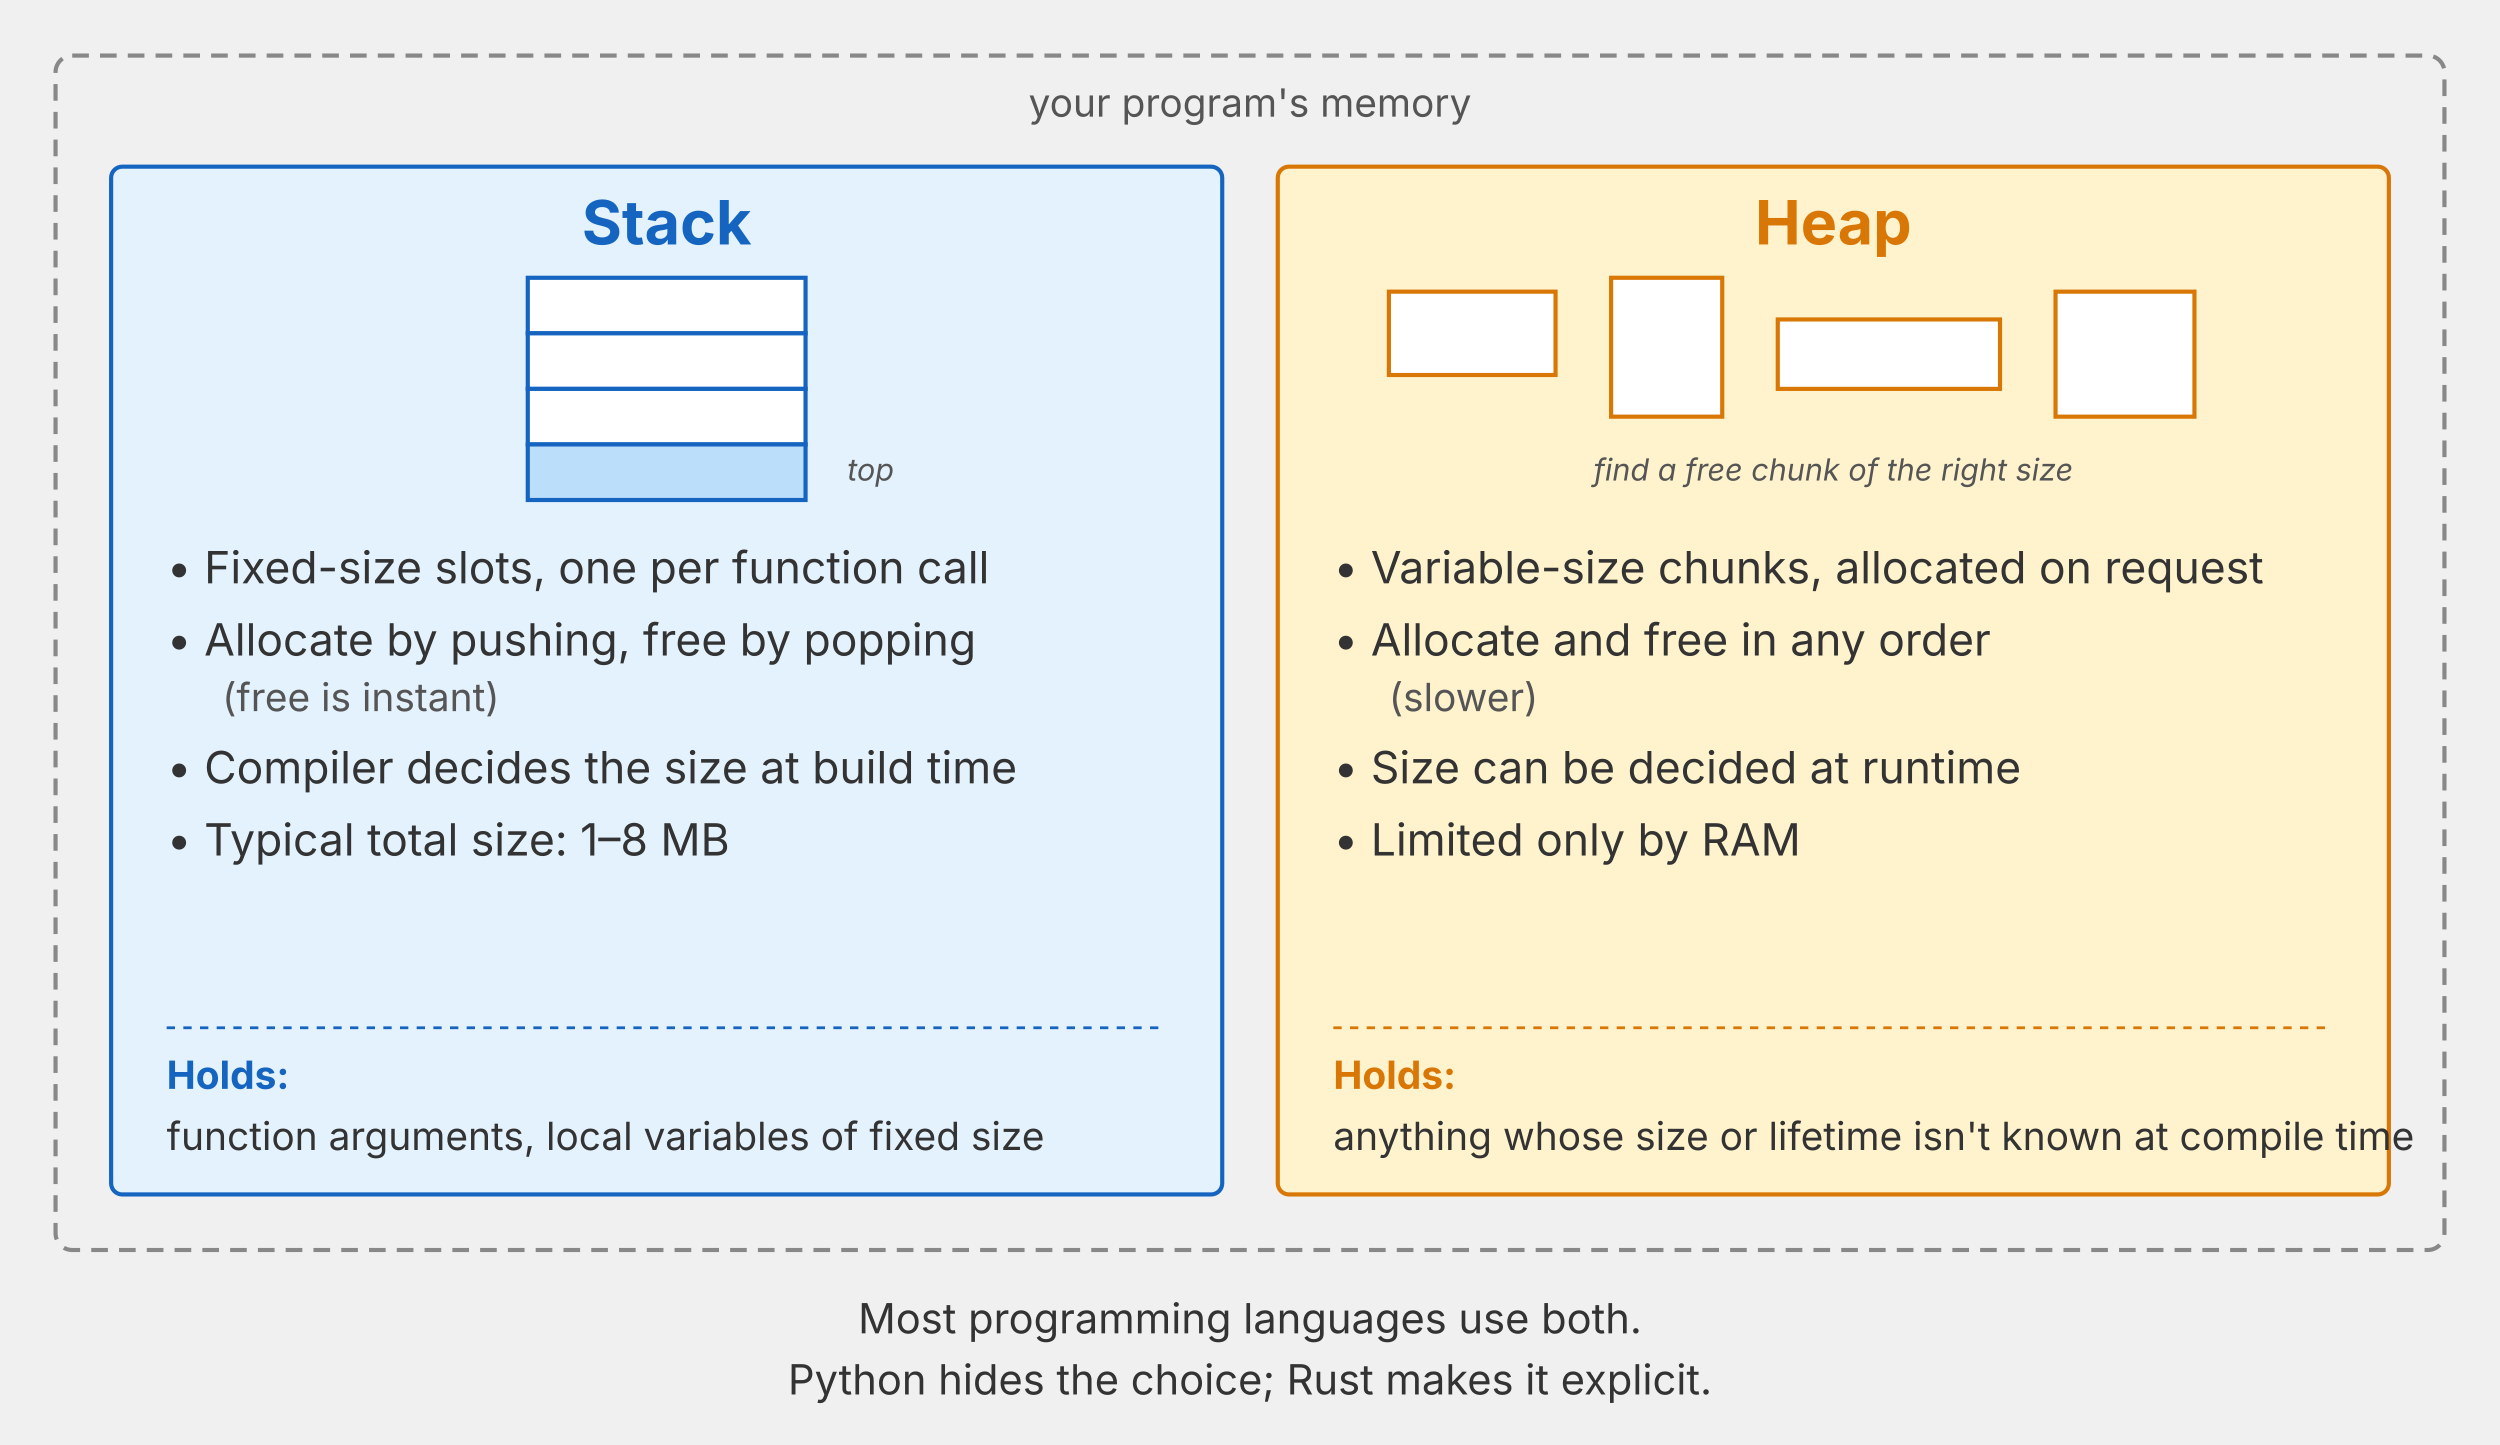
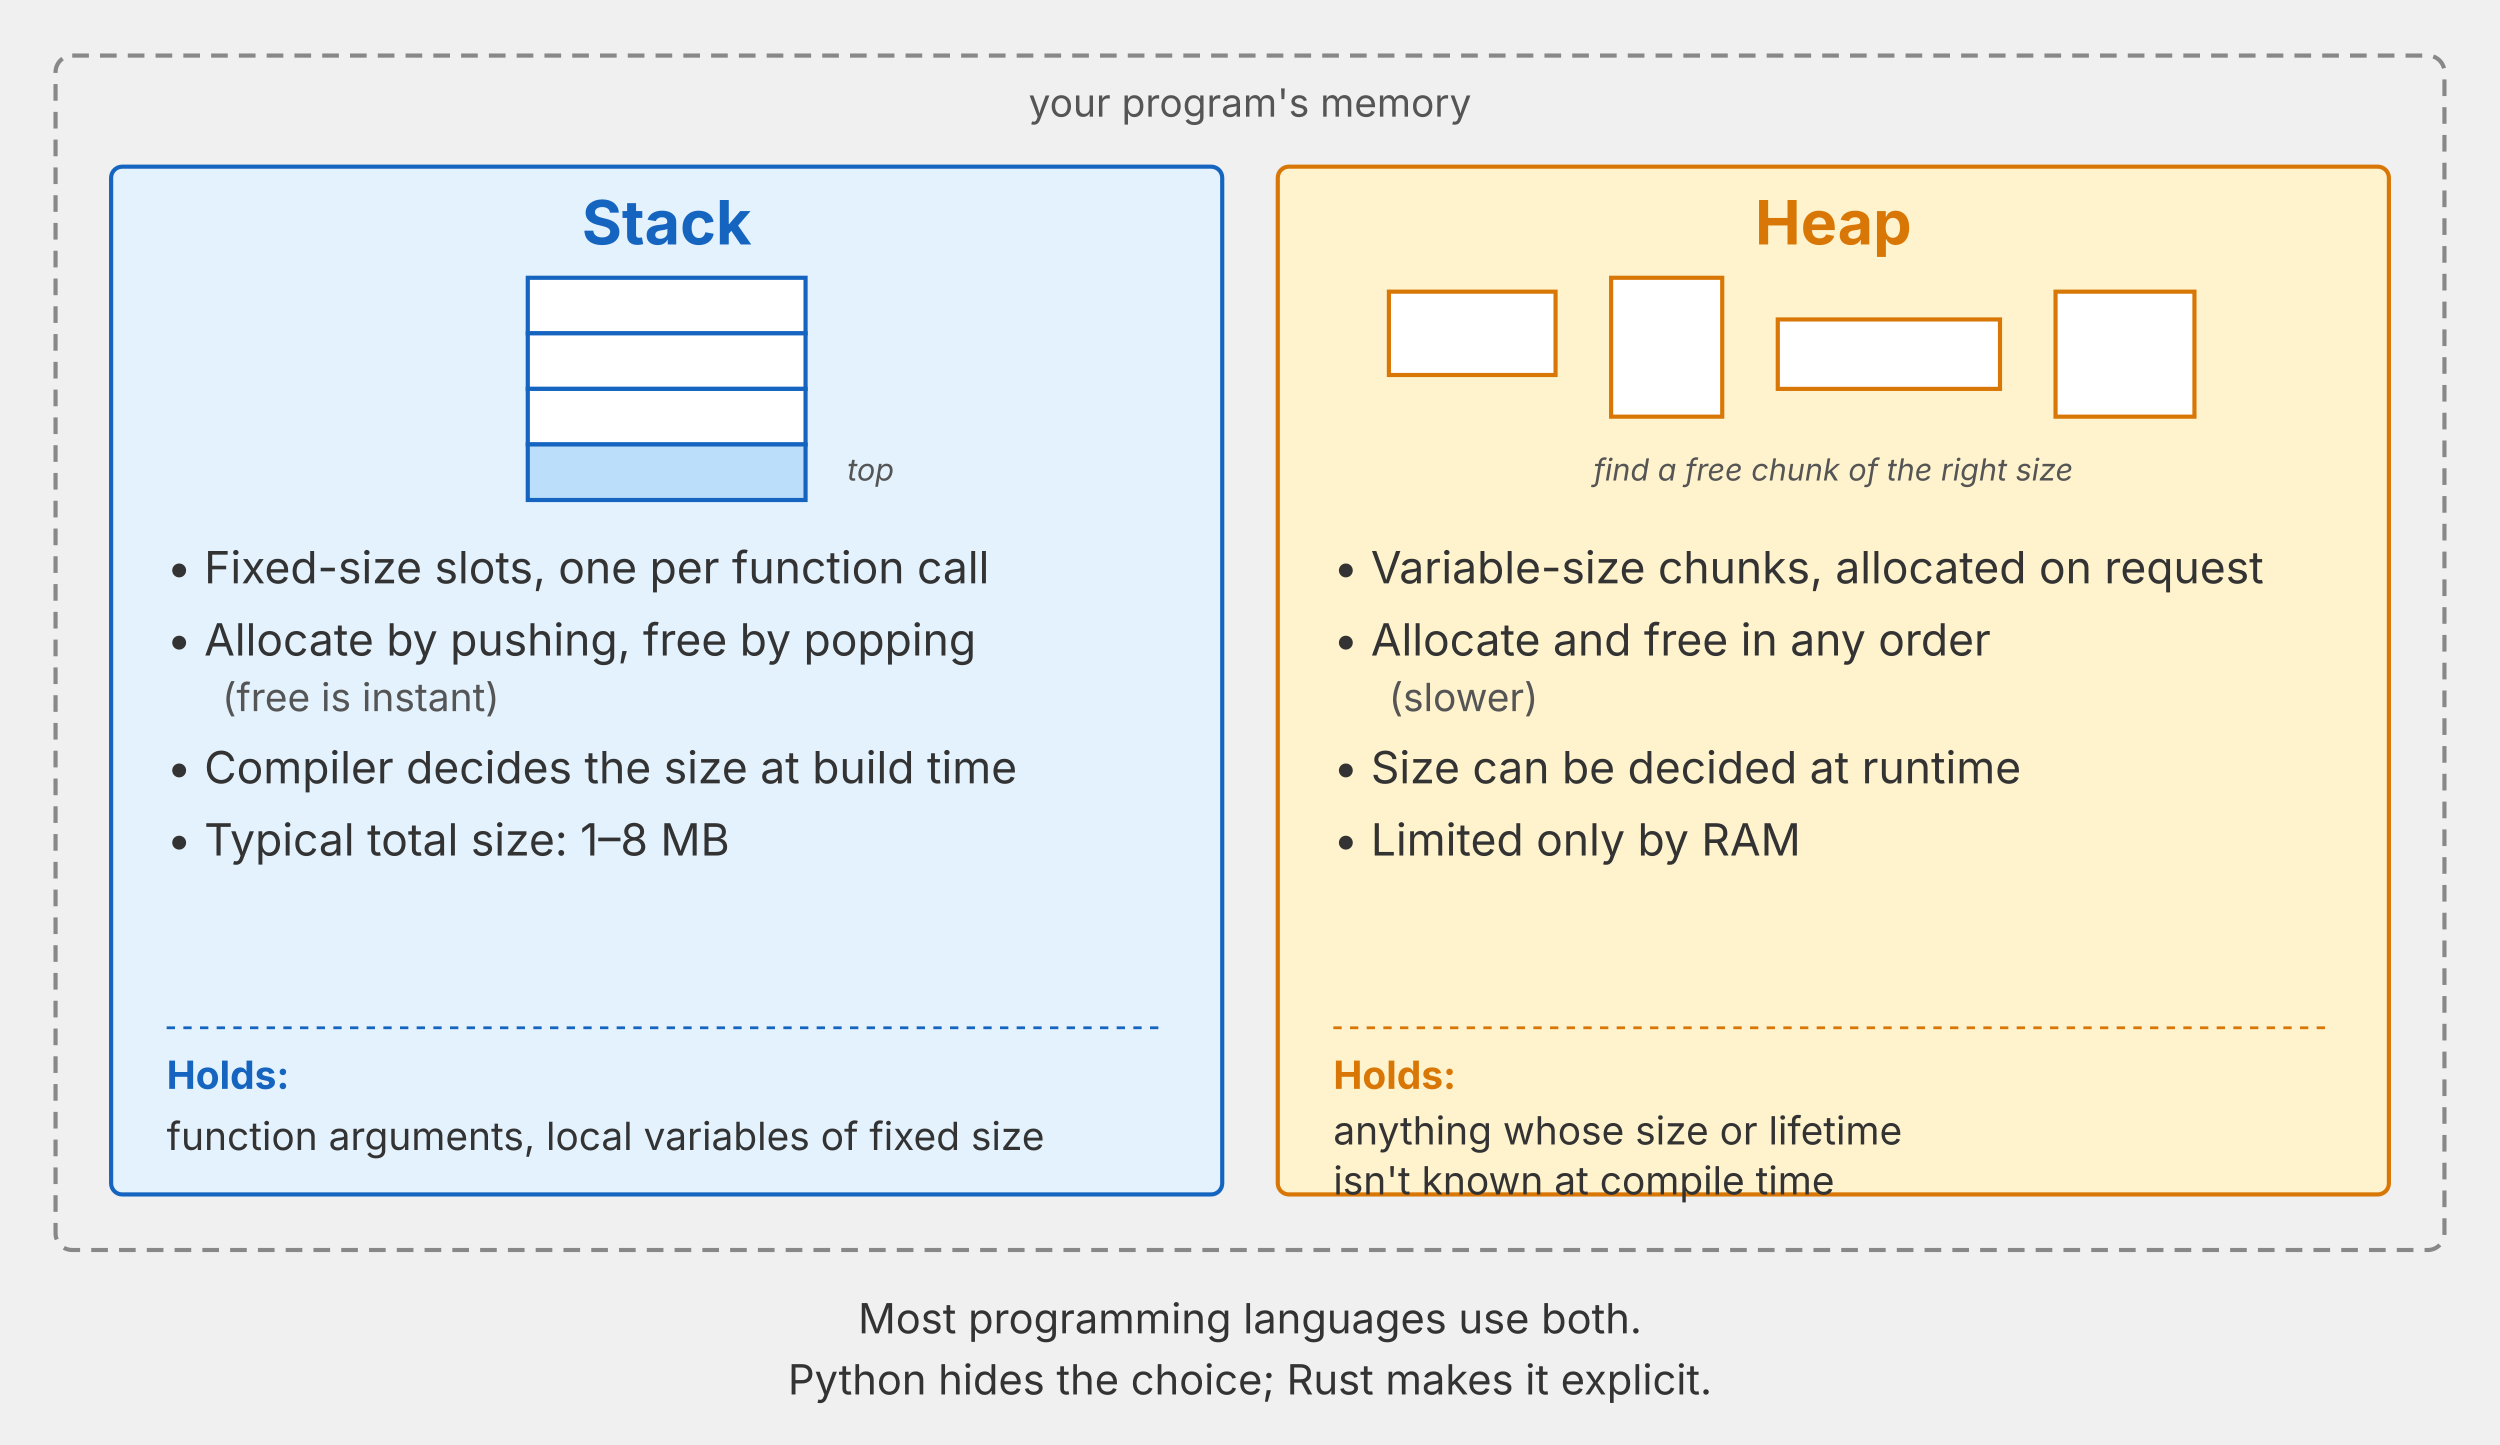
<svg xmlns="http://www.w3.org/2000/svg" viewBox="0 0 900 520" font-family="system-ui, -apple-system, sans-serif">
  <rect x="20" y="20" width="860" height="430" fill="none" stroke="#888" stroke-dasharray="6,4" stroke-width="1.5" rx="6" />
  <text x="450" y="42" text-anchor="middle" font-size="14" fill="#555">
    your program's memory
  </text>
  <rect x="40" y="60" width="400" height="370" fill="#e3f2fd" stroke="#1565c0" stroke-width="1.5" rx="4" />
  <text x="240" y="88" text-anchor="middle" font-size="22" font-weight="700" fill="#1565c0">
    Stack
  </text>
  <g stroke="#1565c0" stroke-width="1.5">
    <rect x="190" y="100" width="100" height="20" fill="white" />
    <rect x="190" y="120" width="100" height="20" fill="white" />
    <rect x="190" y="140" width="100" height="20" fill="white" />
    <rect x="190" y="160" width="100" height="20" fill="#bbdefb" />
  </g>
  <text x="305" y="173" font-size="11" fill="#555" font-style="italic">top</text>
  <text x="60" y="210" font-size="16" fill="#333">
    <tspan x="60" dy="0">• Fixed-size slots, one per function call</tspan>
    <tspan x="60" dy="26">• Allocate by pushing, free by popping</tspan>
    <tspan x="80" dy="20" fill="#555" font-size="14">(free is instant)</tspan>
    <tspan x="60" dy="26">• Compiler decides the size at build time</tspan>
    <tspan x="60" dy="26">• Typical total size: 1–8 MB</tspan>
  </text>
  <line x1="60" y1="370" x2="420" y2="370" stroke="#1565c0" stroke-width="1" stroke-dasharray="3,3" />
  <text x="60" y="392" font-size="14" font-weight="700" fill="#1565c0">Holds:</text>
  <text x="60" y="414" font-size="14" fill="#333">
    function arguments, local variables of fixed size
  </text>
  <rect x="460" y="60" width="400" height="370" fill="#fff3cd" stroke="#d97706" stroke-width="1.5" rx="4" />
  <text x="660" y="88" text-anchor="middle" font-size="22" font-weight="700" fill="#d97706">
    Heap
  </text>
  <g stroke="#d97706" stroke-width="1.5">
    <rect x="500" y="105" width="60" height="30" fill="white" />
    <rect x="580" y="100" width="40" height="50" fill="white" />
    <rect x="640" y="115" width="80" height="25" fill="white" />
    <rect x="740" y="105" width="50" height="45" fill="white" />
  </g>
  <text x="660" y="173" text-anchor="middle" font-size="11" fill="#555" font-style="italic">
    find a free chunk of the right size
  </text>
  <text x="480" y="210" font-size="16" fill="#333">
    <tspan x="480" dy="0">• Variable-size chunks, allocated on request</tspan>
    <tspan x="480" dy="26">• Allocate and free in any order</tspan>
    <tspan x="500" dy="20" fill="#555" font-size="14">(slower)</tspan>
    <tspan x="480" dy="26">• Size can be decided at runtime</tspan>
    <tspan x="480" dy="26">• Limited only by RAM</tspan>
  </text>
  <line x1="480" y1="370" x2="840" y2="370" stroke="#d97706" stroke-width="1" stroke-dasharray="3,3" />
  <text x="480" y="392" font-size="14" font-weight="700" fill="#d97706">Holds:</text>
-   <text x="480" y="414" font-size="14" fill="#333">
-     anything whose size or lifetime isn't known at compile time
+   <text x="480" y="412" font-size="14" fill="#333">
+     anything whose size or lifetime
+   </text>
+   <text x="480" y="430" font-size="14" fill="#333">
+     isn't known at compile time
  </text>
  <text x="450" y="480" text-anchor="middle" font-size="15" fill="#333">
    Most programming languages use both.
  </text>
  <text x="450" y="502" text-anchor="middle" font-size="15" fill="#333">
    Python hides the choice; Rust makes it explicit.
  </text>
</svg>
